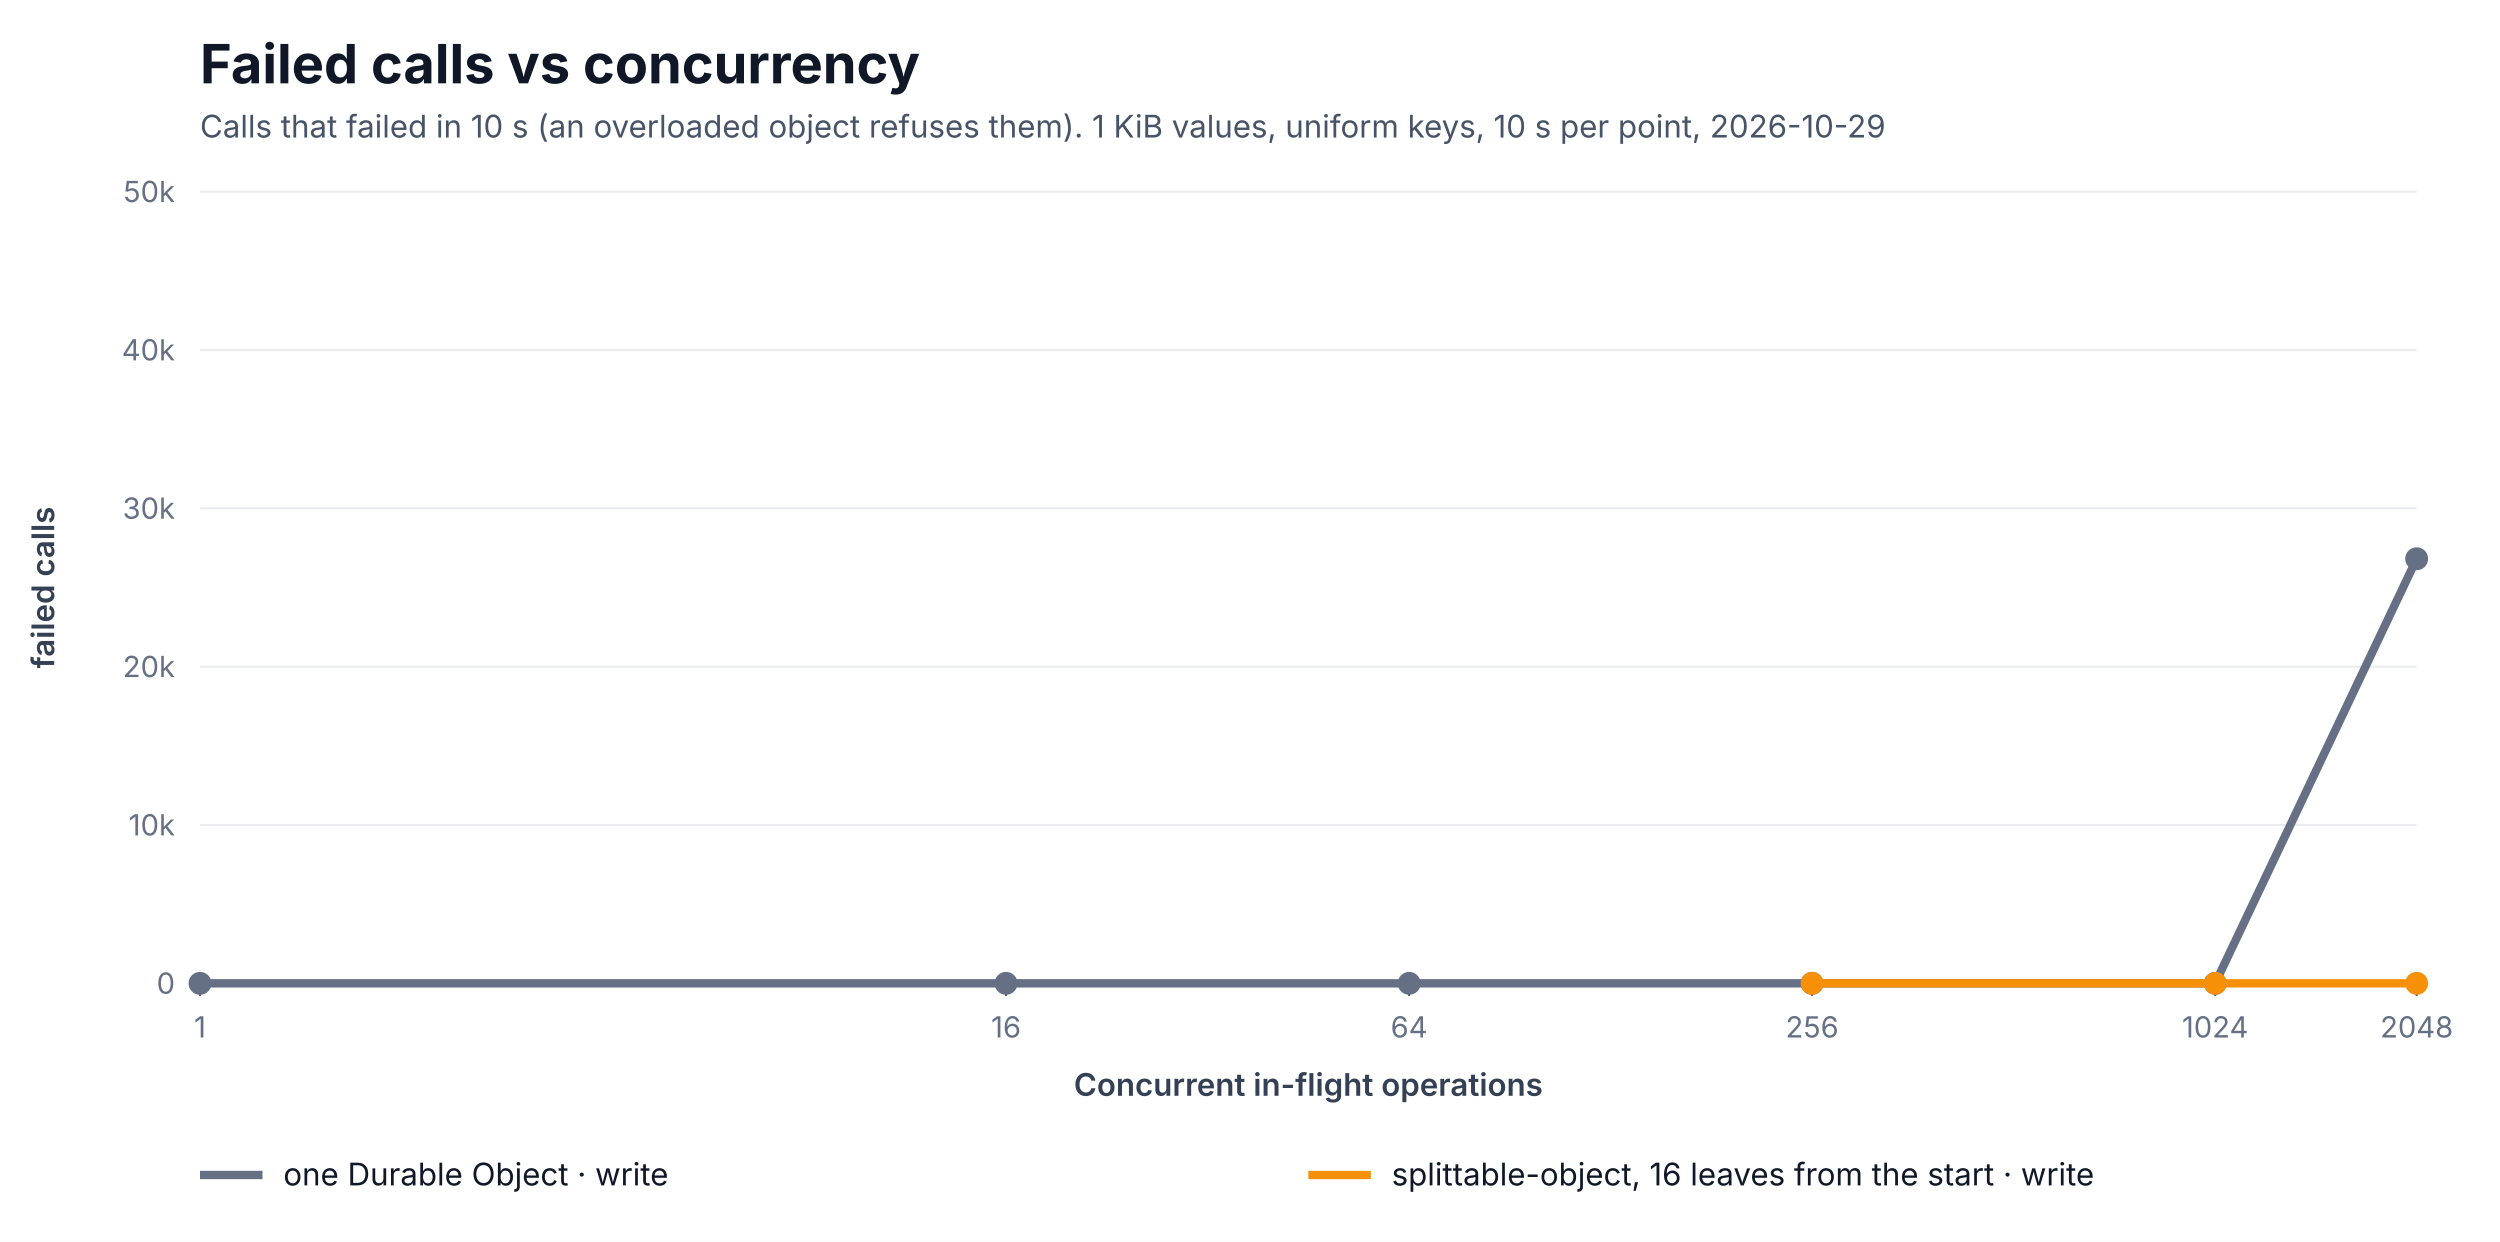
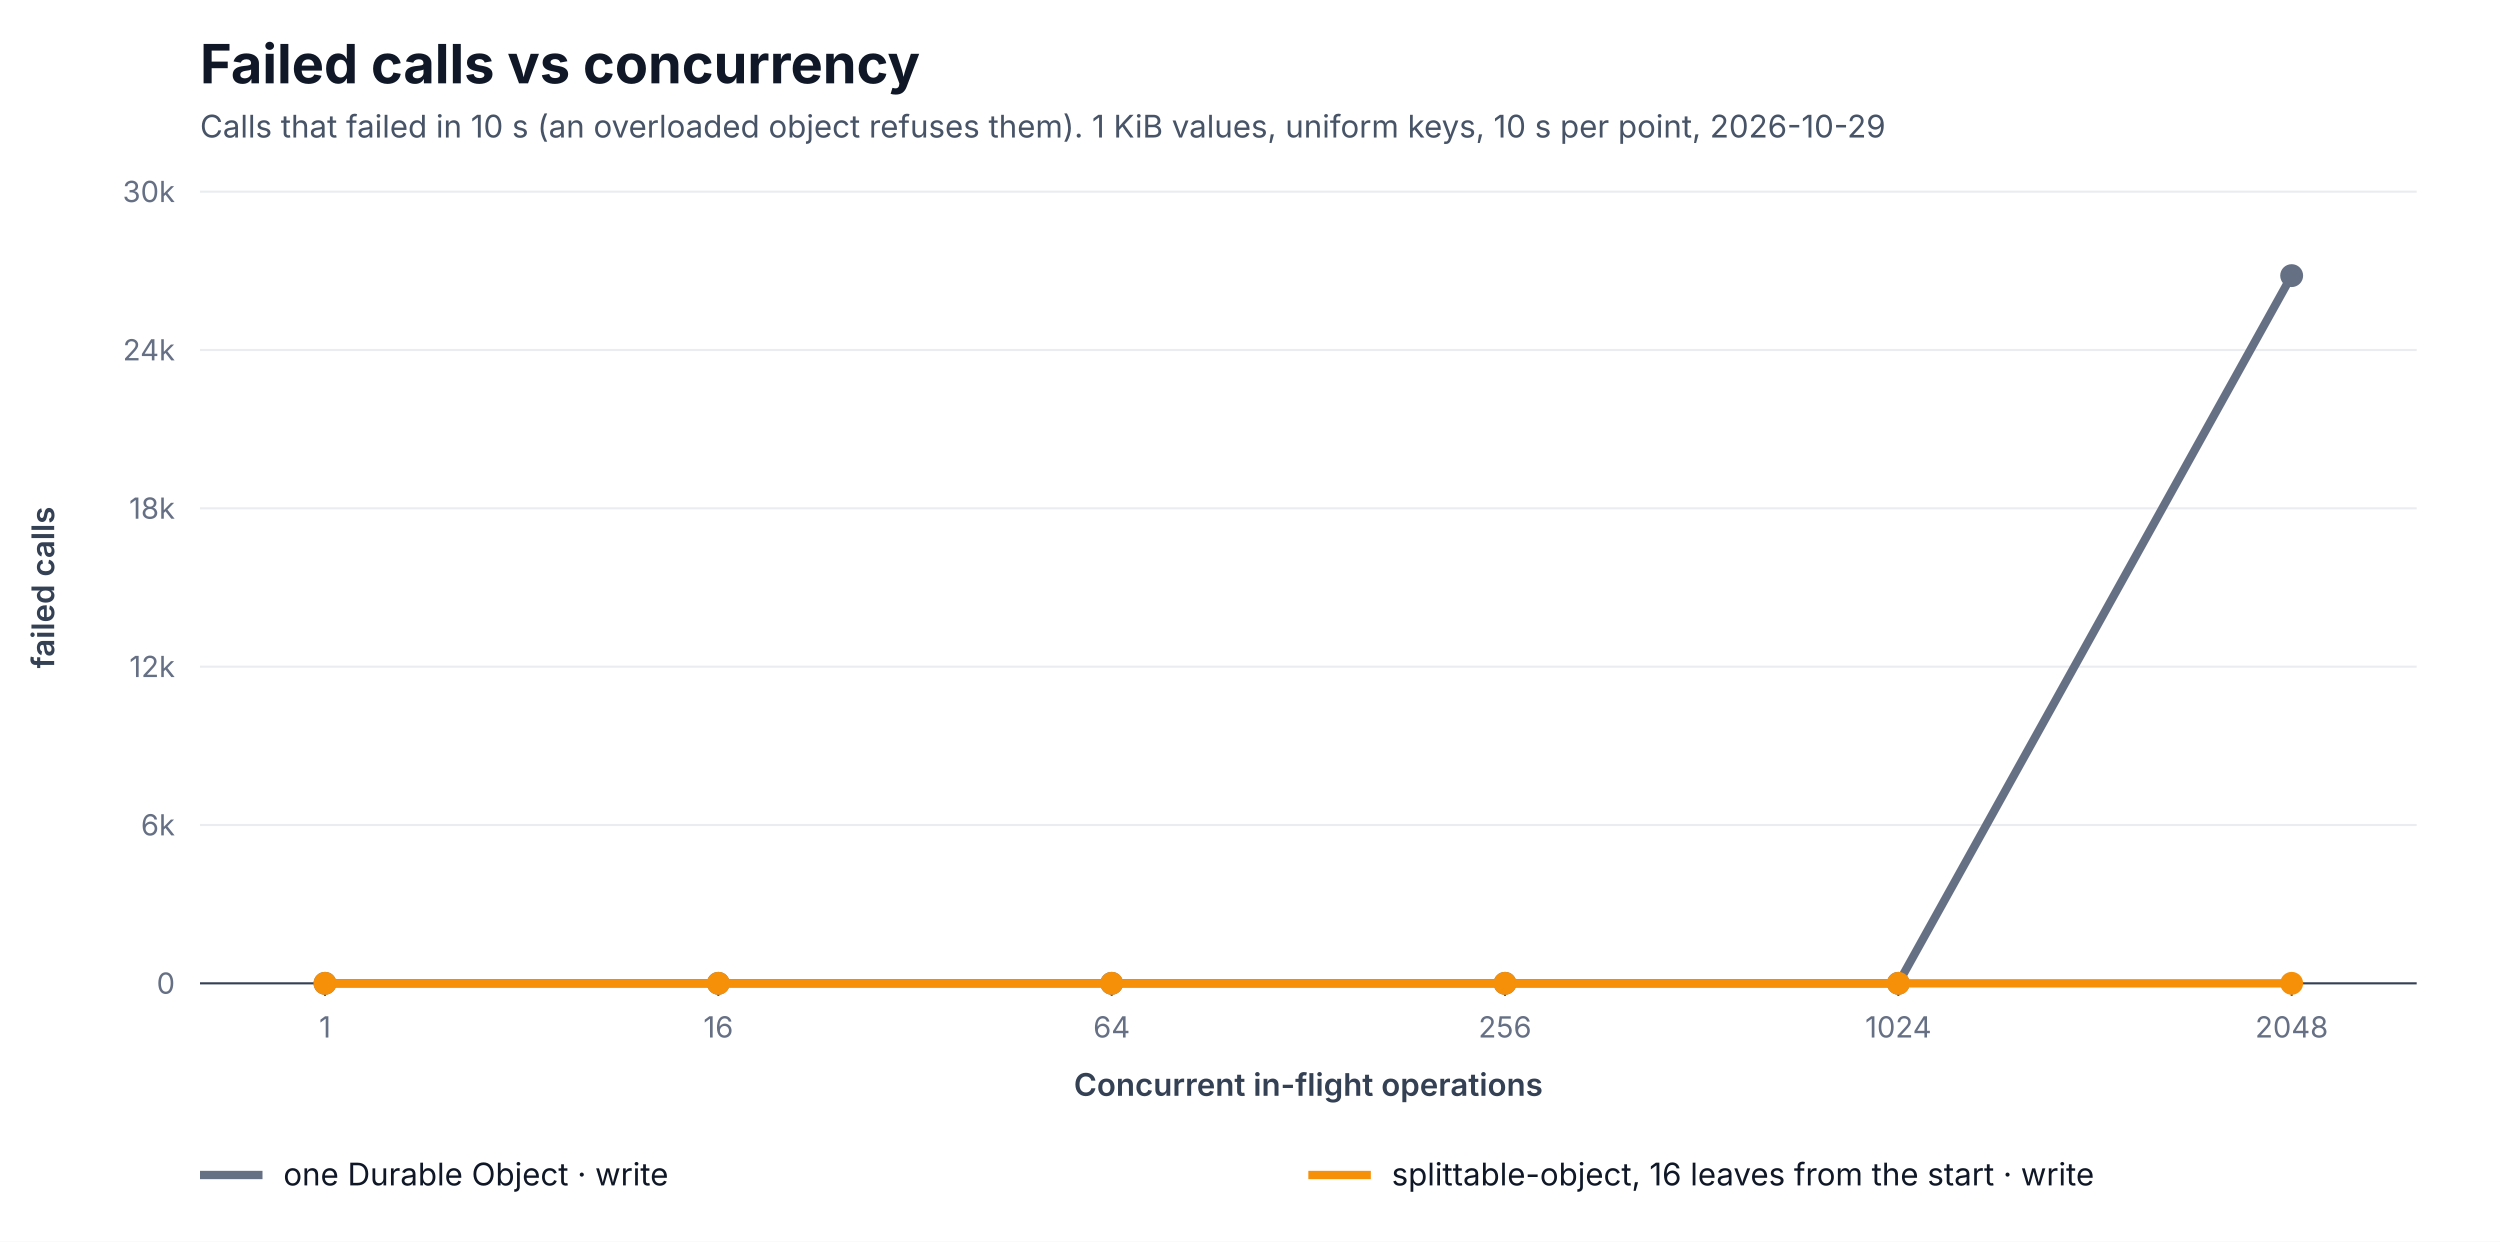
<svg xmlns="http://www.w3.org/2000/svg" width="1200" height="596" viewBox="0 0 1200 596">
  <style>text{font-family:Inter,ui-sans-serif,system-ui,-apple-system,sans-serif;fill:#101828}.title{font-size:26px;font-weight:700}.sub{font-size:15px;fill:#475467}.tick{font-size:14px;fill:#667085}.label{font-size:15px;font-weight:600;fill:#344054}.legend{font-size:15px}.grid{stroke:#eaecf0}.axisline{stroke:#344054}</style>
  <rect width="1200" height="596" fill="#fff" />
  <text x="96" y="40" class="title">Failed calls vs concurrency</text>
  <text x="96" y="66" class="sub">Calls that failed in 10 s (an overloaded object refuses them). 1 KiB values, uniform keys, 10 s per point, 2026-10-29</text>
  <line x1="96" x2="1160" y1="472" y2="472" class="grid" />
  <text x="84" y="477" text-anchor="end" class="tick">0</text>
  <line x1="96" x2="1160" y1="396" y2="396" class="grid" />
-   <text x="84" y="401" text-anchor="end" class="tick">10k</text>
+   <text x="84" y="401" text-anchor="end" class="tick">6k</text>
  <line x1="96" x2="1160" y1="320" y2="320" class="grid" />
-   <text x="84" y="325" text-anchor="end" class="tick">20k</text>
+   <text x="84" y="325" text-anchor="end" class="tick">12k</text>
  <line x1="96" x2="1160" y1="244" y2="244" class="grid" />
-   <text x="84" y="249" text-anchor="end" class="tick">30k</text>
+   <text x="84" y="249" text-anchor="end" class="tick">18k</text>
  <line x1="96" x2="1160" y1="168" y2="168" class="grid" />
-   <text x="84" y="173" text-anchor="end" class="tick">40k</text>
+   <text x="84" y="173" text-anchor="end" class="tick">24k</text>
  <line x1="96" x2="1160" y1="92" y2="92" class="grid" />
-   <text x="84" y="97" text-anchor="end" class="tick">50k</text>
+   <text x="84" y="97" text-anchor="end" class="tick">30k</text>
  <line x1="96" x2="1160" y1="472" y2="472" class="axisline" />
-   <line x1="96" x2="96" y1="472" y2="478" class="axisline" />
-   <text x="96" y="498" text-anchor="middle" class="tick">1</text>
-   <line x1="482.909" x2="482.909" y1="472" y2="478" class="axisline" />
-   <text x="482.909" y="498" text-anchor="middle" class="tick">16</text>
-   <line x1="676.364" x2="676.364" y1="472" y2="478" class="axisline" />
-   <text x="676.364" y="498" text-anchor="middle" class="tick">64</text>
-   <line x1="869.818" x2="869.818" y1="472" y2="478" class="axisline" />
-   <text x="869.818" y="498" text-anchor="middle" class="tick">256</text>
-   <line x1="1063.273" x2="1063.273" y1="472" y2="478" class="axisline" />
-   <text x="1063.273" y="498" text-anchor="middle" class="tick">1024</text>
-   <line x1="1160" x2="1160" y1="472" y2="478" class="axisline" />
-   <text x="1160" y="498" text-anchor="middle" class="tick">2048</text>
-   <polyline points="96.0,472.0 482.9,472.0 676.4,472.0 869.8,472.0 1063.3,472.0 1160.0,268.2" fill="none" stroke="#667085" stroke-width="4" stroke-linejoin="round" />
-   <circle cx="96.0" cy="472.0" r="5.5" fill="#667085" />
-   <circle cx="482.9" cy="472.0" r="5.5" fill="#667085" />
-   <circle cx="676.4" cy="472.0" r="5.5" fill="#667085" />
-   <circle cx="869.8" cy="472.0" r="5.5" fill="#667085" />
-   <circle cx="1063.3" cy="472.0" r="5.5" fill="#667085" />
-   <circle cx="1160.0" cy="268.2" r="5.5" fill="#667085" />
-   <polyline points="869.8,472.0 1063.3,472.0 1160.0,472.0" fill="none" stroke="#f79009" stroke-width="4" stroke-linejoin="round" />
-   <circle cx="869.8" cy="472.0" r="5.5" fill="#f79009" />
-   <circle cx="1063.3" cy="472.0" r="5.5" fill="#f79009" />
-   <circle cx="1160.0" cy="472.0" r="5.5" fill="#f79009" />
+   <line x1="156" x2="156" y1="472" y2="478" class="axisline" />
+   <text x="156" y="498" text-anchor="middle" class="tick">1</text>
+   <line x1="344.8" x2="344.8" y1="472" y2="478" class="axisline" />
+   <text x="344.8" y="498" text-anchor="middle" class="tick">16</text>
+   <line x1="533.6" x2="533.6" y1="472" y2="478" class="axisline" />
+   <text x="533.6" y="498" text-anchor="middle" class="tick">64</text>
+   <line x1="722.4" x2="722.4" y1="472" y2="478" class="axisline" />
+   <text x="722.4" y="498" text-anchor="middle" class="tick">256</text>
+   <line x1="911.2" x2="911.2" y1="472" y2="478" class="axisline" />
+   <text x="911.2" y="498" text-anchor="middle" class="tick">1024</text>
+   <line x1="1100" x2="1100" y1="472" y2="478" class="axisline" />
+   <text x="1100" y="498" text-anchor="middle" class="tick">2048</text>
+   <polyline points="156.0,472.0 344.8,472.0 533.6,472.0 722.4,472.0 911.2,472.0 1100.0,132.3" fill="none" stroke="#667085" stroke-width="4" stroke-linejoin="round" />
+   <circle cx="156.0" cy="472.0" r="5.5" fill="#667085" />
+   <circle cx="344.8" cy="472.0" r="5.5" fill="#667085" />
+   <circle cx="533.6" cy="472.0" r="5.5" fill="#667085" />
+   <circle cx="722.4" cy="472.0" r="5.5" fill="#667085" />
+   <circle cx="911.2" cy="472.0" r="5.5" fill="#667085" />
+   <circle cx="1100.0" cy="132.3" r="5.5" fill="#667085" />
+   <polyline points="156.0,472.0 344.8,472.0 533.6,472.0 722.4,472.0 911.2,472.0 1100.0,472.0" fill="none" stroke="#f79009" stroke-width="4" stroke-linejoin="round" />
+   <circle cx="156.0" cy="472.0" r="5.5" fill="#f79009" />
+   <circle cx="344.8" cy="472.0" r="5.5" fill="#f79009" />
+   <circle cx="533.6" cy="472.0" r="5.5" fill="#f79009" />
+   <circle cx="722.4" cy="472.0" r="5.5" fill="#f79009" />
+   <circle cx="911.2" cy="472.0" r="5.5" fill="#f79009" />
+   <circle cx="1100.0" cy="472.0" r="5.5" fill="#f79009" />
  <text x="628" y="526" text-anchor="middle" class="label">Concurrent in-flight operations</text>
  <text transform="translate(26,282) rotate(-90)" text-anchor="middle" class="label">failed calls</text>
  <g transform="translate(96,564)">
    <line x1="0" x2="30" y1="0" y2="0" stroke="#667085" stroke-width="4" />
    <text x="40" y="5" class="legend">one Durable Object · write</text>
  </g>
  <g transform="translate(628,564)">
    <line x1="0" x2="30" y1="0" y2="0" stroke="#f79009" stroke-width="4" />
    <text x="40" y="5" class="legend">splittable-object, 16 leaves from the start · write</text>
  </g>
</svg>
